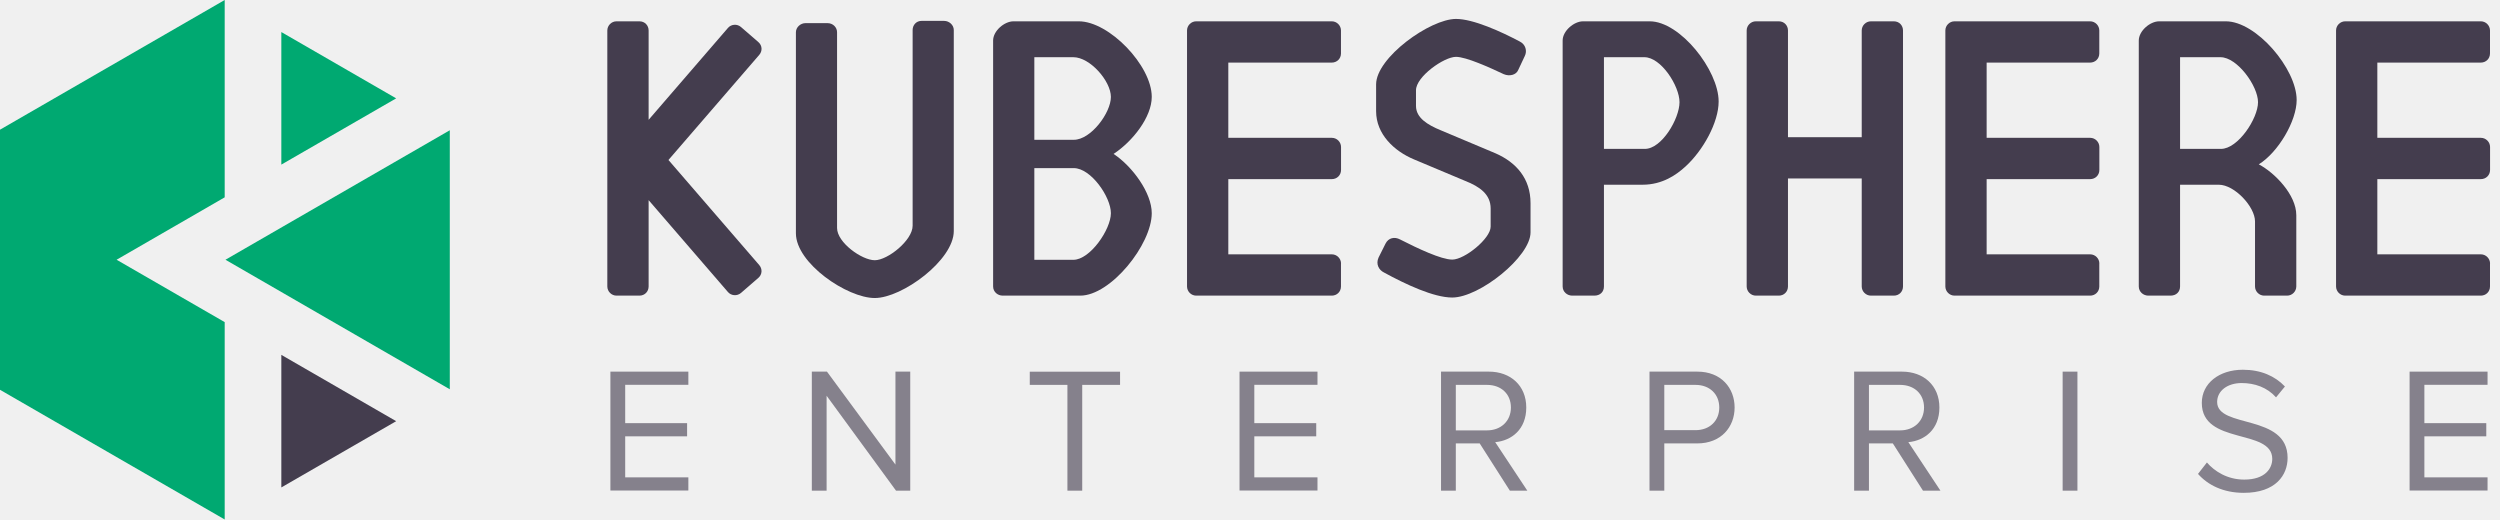
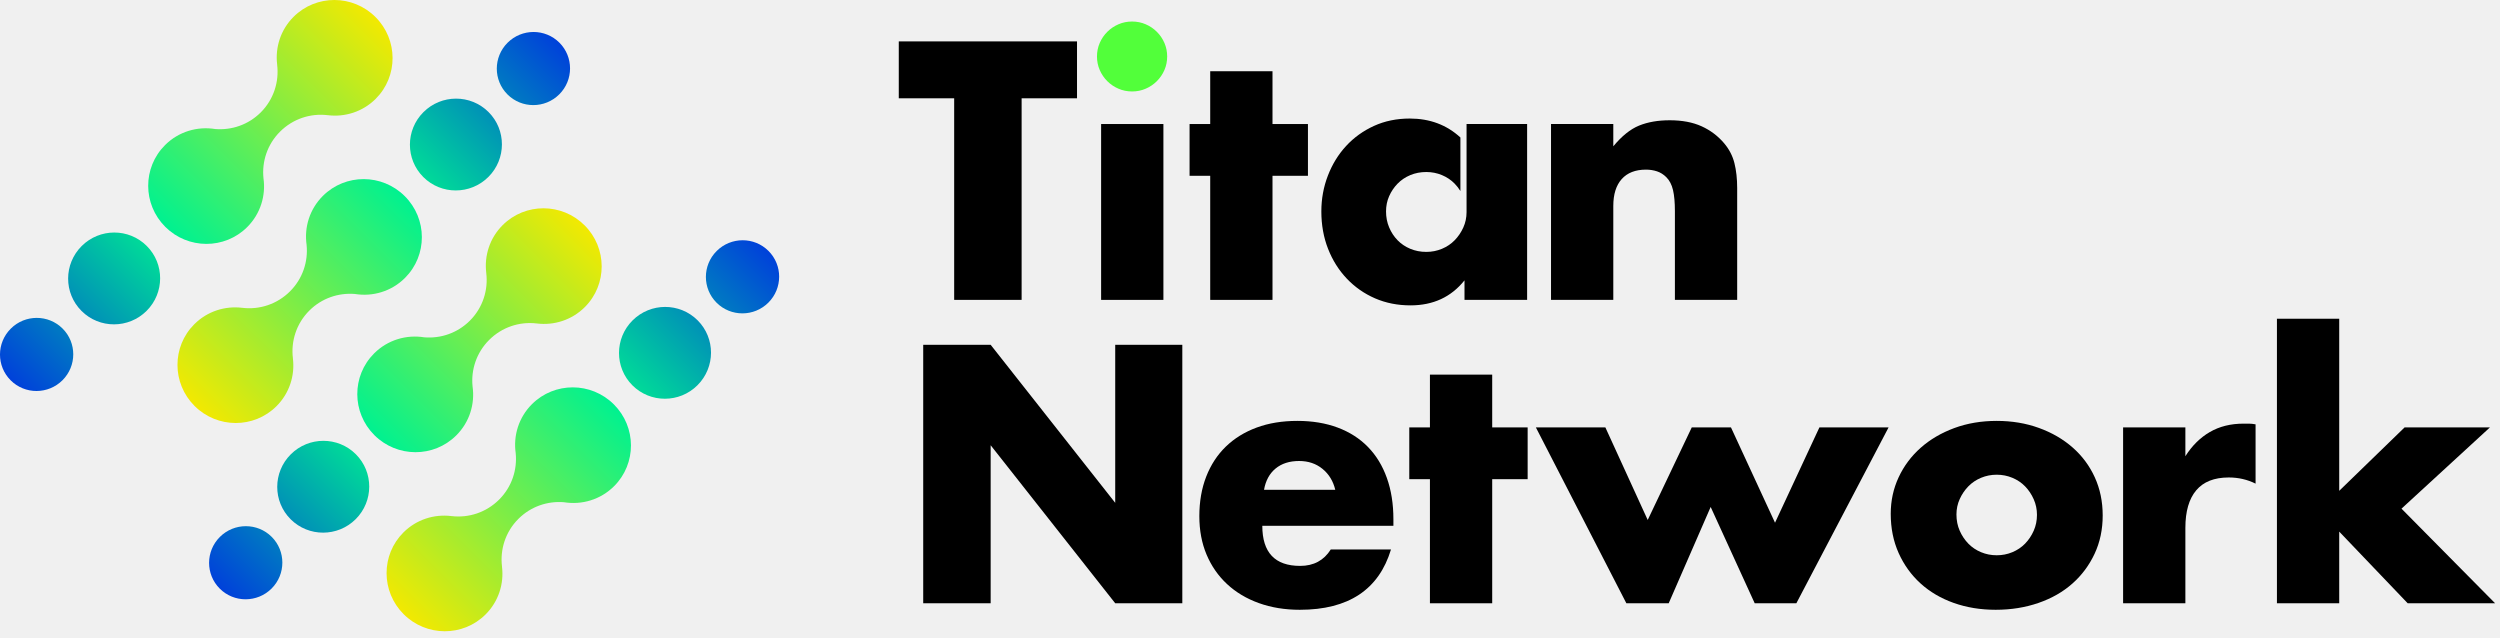
- <svg xmlns="http://www.w3.org/2000/svg" width="154" height="32" viewBox="0 0 154 32" fill="none">
-   <g clip-path="url(#clip0_13817_577003)">
-     <path d="M24.404 25.945L17.33 21.86V30.026L24.404 25.945Z" fill="#443D4E" />
-     <path d="M24.404 6.059L17.33 1.974V10.14L24.404 6.059Z" fill="#00A971" />
-     <path d="M7.182 16L13.841 12.156V0L0 7.989V24.011L13.841 32V19.843L7.182 16Z" fill="#00A971" />
-     <path d="M13.888 16L27.707 23.98V8.024L13.888 16Z" fill="#00A971" />
-     <path d="M116.66 1.313H115.248C114.941 1.313 114.682 1.568 114.682 1.878V8.451H110.139V1.878C110.139 1.572 109.91 1.313 109.573 1.313H108.161C107.854 1.313 107.595 1.568 107.595 1.878V17.645C107.595 17.952 107.85 18.211 108.161 18.211H109.573C109.906 18.211 110.139 17.956 110.139 17.645V10.995H114.682V17.645C114.682 17.952 114.937 18.211 115.248 18.211H116.66C116.992 18.211 117.225 17.956 117.225 17.645V1.878C117.225 1.572 116.997 1.313 116.66 1.313Z" fill="#443D4E" />
-     <path d="M82.608 16.233C82.608 15.927 82.353 15.667 82.043 15.667H75.664V11.034H82.043C82.349 11.034 82.608 10.8 82.608 10.468V9.056C82.608 8.749 82.353 8.49 82.043 8.49H75.664V3.856H82.038C82.345 3.856 82.604 3.623 82.604 3.291V1.878C82.604 1.572 82.349 1.313 82.038 1.313H75.099H73.686C73.38 1.313 73.121 1.568 73.121 1.878V17.645C73.121 17.952 73.375 18.211 73.686 18.211H74.3H82.038C82.345 18.211 82.604 17.978 82.604 17.645V16.233H82.608Z" fill="#443D4E" />
-     <path d="M129.321 16.233C129.321 15.927 129.067 15.667 128.756 15.667H122.377V11.034H128.756C129.062 11.034 129.321 10.8 129.321 10.468V9.056C129.321 8.749 129.067 8.49 128.756 8.49H122.377V3.856H128.751C129.058 3.856 129.317 3.623 129.317 3.291V1.878C129.317 1.572 129.062 1.313 128.751 1.313H121.812H120.399C120.093 1.313 119.834 1.568 119.834 1.878V17.645C119.834 17.952 120.089 18.211 120.399 18.211H121.013H128.751C129.058 18.211 129.317 17.978 129.317 17.645V16.233H129.321Z" fill="#443D4E" />
-     <path d="M153.388 16.233C153.388 15.927 153.134 15.667 152.823 15.667H146.444V11.034H152.823C153.129 11.034 153.388 10.8 153.388 10.468V9.056C153.388 8.749 153.134 8.49 152.823 8.49H146.444V3.856H152.818C153.125 3.856 153.384 3.623 153.384 3.291V1.878C153.384 1.572 153.129 1.313 152.818 1.313H145.878H144.466C144.16 1.313 143.901 1.568 143.901 1.878V17.645C143.901 17.952 144.155 18.211 144.466 18.211H145.08H152.818C153.125 18.211 153.384 17.978 153.384 17.645V16.233H153.388Z" fill="#443D4E" />
-     <path d="M87.225 5.562V6.525C87.225 7.259 87.937 7.691 88.749 8.024L92.126 9.445C93.396 10.002 94.281 10.991 94.281 12.515V14.316C94.281 15.814 91.133 18.328 89.457 18.328C88.317 18.328 86.59 17.516 85.247 16.782C84.94 16.631 84.737 16.272 84.919 15.866L85.351 15.002C85.528 14.648 85.908 14.571 86.24 14.748C87.333 15.305 88.779 15.991 89.462 15.991C90.222 15.991 91.824 14.696 91.824 13.962V12.843C91.824 11.979 91.163 11.5 90.252 11.142L87.104 9.82C85.886 9.311 84.768 8.27 84.768 6.849V5.199C84.768 3.55 88.093 1.166 89.691 1.166C90.757 1.166 92.48 1.952 93.625 2.561C93.979 2.738 94.083 3.144 93.927 3.45L93.521 4.314C93.396 4.616 92.99 4.72 92.632 4.569C91.768 4.163 90.321 3.502 89.686 3.502C88.952 3.502 87.225 4.72 87.225 5.558V5.562Z" fill="#443D4E" />
-     <path d="M136.68 11.379H134.292V17.645C134.292 17.978 134.059 18.211 133.701 18.211H132.34C132.034 18.211 131.749 17.982 131.749 17.645V2.496C131.749 1.904 132.444 1.313 133.005 1.313H137.112C138.986 1.313 141.474 4.236 141.474 6.162C141.474 7.445 140.347 9.375 139.142 10.123C140.118 10.636 141.452 11.997 141.452 13.253V17.645C141.452 17.952 141.197 18.211 140.886 18.211H139.474C139.168 18.211 138.909 17.956 138.909 17.645V13.638C138.909 12.739 137.652 11.379 136.676 11.379H136.68ZM136.784 3.524H134.292V9.172H136.81C137.864 9.172 139.094 7.298 139.094 6.296C139.094 5.294 137.812 3.524 136.784 3.524Z" fill="#443D4E" />
-     <path d="M101.191 11.379H98.803V17.645C98.803 17.978 98.57 18.211 98.211 18.211H96.851C96.544 18.211 96.259 17.982 96.259 17.645V2.496C96.259 1.904 96.955 1.313 97.516 1.313H101.623C103.497 1.313 105.868 4.327 105.868 6.253C105.868 7.536 104.918 9.263 103.817 10.265C103.277 10.757 102.417 11.379 101.182 11.379H101.191ZM101.295 3.524H98.803V9.172H101.321C102.374 9.172 103.458 7.298 103.458 6.296C103.458 5.294 102.322 3.524 101.295 3.524Z" fill="#443D4E" />
-     <path d="M53.882 18.358C52.193 18.358 49.028 16.22 49.028 14.372V1.986C49.028 1.68 49.309 1.425 49.62 1.425H50.975C51.308 1.425 51.563 1.68 51.563 1.986V14.044C51.563 14.942 53.092 16.03 53.886 16.03C54.681 16.03 56.218 14.804 56.218 13.905V1.848C56.218 1.542 56.447 1.287 56.758 1.287H58.161C58.472 1.287 58.753 1.542 58.753 1.848V14.234C58.753 16.026 55.575 18.358 53.886 18.358H53.882Z" fill="#443D4E" />
-     <path d="M68.599 9.479C69.77 8.71 70.948 7.212 70.948 5.968C70.948 4.042 68.327 1.313 66.453 1.313H62.432C61.867 1.313 61.176 1.904 61.176 2.496V17.645C61.176 17.978 61.456 18.211 61.767 18.211H66.544C68.418 18.211 70.948 15.059 70.948 13.132C70.948 11.889 69.77 10.261 68.599 9.483V9.479ZM63.715 3.524H66.12C67.148 3.524 68.431 4.996 68.431 5.972C68.431 6.948 67.2 8.611 66.146 8.611H63.715V3.524ZM66.12 16.004H63.715V10.356H66.146C67.2 10.356 68.431 12.131 68.431 13.132C68.431 14.134 67.148 16.004 66.12 16.004Z" fill="#443D4E" />
-     <path d="M41.177 9.855L46.769 3.381C46.972 3.148 46.964 2.803 46.709 2.587L45.642 1.663C45.409 1.46 45.046 1.485 44.843 1.719L39.955 7.38V1.878C39.955 1.572 39.726 1.313 39.389 1.313H37.977C37.67 1.313 37.411 1.568 37.411 1.878V17.645C37.411 17.952 37.666 18.211 37.977 18.211H39.389C39.721 18.211 39.955 17.956 39.955 17.645V12.329L44.843 17.991C45.046 18.224 45.405 18.25 45.642 18.047L46.709 17.123C46.964 16.902 46.968 16.561 46.769 16.328L41.177 9.855Z" fill="#443D4E" />
-     <path d="M37.601 30.225V22.892H42.403V23.704H38.512V26.066H42.325V26.878H38.512V29.405H42.403V30.216H37.601V30.225Z" fill="#85818C" />
-     <path d="M55.195 30.225L50.919 24.378V30.225H50.008V22.892H50.941L55.16 28.619V22.892H56.071V30.225H55.19H55.195Z" fill="#85818C" />
-     <path d="M65.753 30.225V23.708H63.434V22.896H68.996V23.708H66.665V30.225H65.753Z" fill="#85818C" />
-     <path d="M76.355 30.225V22.892H81.157V23.704H77.266V26.066H81.08V26.878H77.266V29.405H81.157V30.216H76.355V30.225Z" fill="#85818C" />
-     <path d="M93.007 30.225L91.15 27.314H89.678V30.225H88.767V22.892H91.712C93.05 22.892 94.018 23.752 94.018 25.103C94.018 26.455 93.107 27.146 92.105 27.237L94.083 30.225H93.007ZM93.072 25.103C93.072 24.266 92.468 23.709 91.6 23.709H89.678V26.511H91.6C92.468 26.511 93.072 25.928 93.072 25.103Z" fill="#85818C" />
-     <path d="M101.61 30.225V22.892H104.555C106.027 22.892 106.852 23.903 106.852 25.103C106.852 26.304 106.019 27.314 104.555 27.314H102.521V30.225H101.61ZM105.907 25.103C105.907 24.279 105.315 23.709 104.443 23.709H102.521V26.498H104.443C105.311 26.498 105.907 25.928 105.907 25.103Z" fill="#85818C" />
-     <path d="M118.456 30.225L116.599 27.314H115.127V30.225H114.215V22.892H117.161C118.499 22.892 119.467 23.752 119.467 25.103C119.467 26.455 118.555 27.146 117.554 27.237L119.531 30.225H118.456ZM118.521 25.103C118.521 24.266 117.916 23.709 117.048 23.709H115.127V26.511H117.048C117.916 26.511 118.521 25.928 118.521 25.103Z" fill="#85818C" />
-     <path d="M127.059 30.225V22.892H127.97V30.225H127.059Z" fill="#85818C" />
-     <path d="M135.397 29.193L135.946 28.489C136.417 29.037 137.211 29.543 138.243 29.543C139.552 29.543 139.971 28.839 139.971 28.269C139.971 26.377 135.631 27.431 135.631 24.818C135.631 23.609 136.706 22.776 138.157 22.776C139.267 22.776 140.135 23.16 140.752 23.808L140.204 24.477C139.655 23.86 138.887 23.596 138.084 23.596C137.216 23.596 136.576 24.071 136.576 24.762C136.576 26.412 140.916 25.466 140.916 28.204C140.916 29.258 140.191 30.359 138.213 30.359C136.948 30.359 136.002 29.875 135.397 29.193Z" fill="#85818C" />
-     <path d="M148.431 30.225V22.892H153.233V23.704H149.342V26.066H153.155V26.878H149.342V29.405H153.233V30.216H148.431V30.225Z" fill="#85818C" />
+ <svg xmlns="http://www.w3.org/2000/svg" width="243px" height="62px" viewBox="0 0 243 62" version="1.1">
+   <defs>
+     <linearGradient x1="14.579%" y1="85.281%" x2="85.281%" y2="14.58%" id="linearGradient-1">
+       <stop stop-color="#0091B7" offset="0%" />
+       <stop stop-color="#00DA99" offset="100%" />
+     </linearGradient>
+     <linearGradient x1="14.579%" y1="85.281%" x2="85.28%" y2="14.579%" id="linearGradient-2">
+       <stop stop-color="#0041DA" offset="0%" />
+       <stop stop-color="#007AC2" offset="100%" />
+     </linearGradient>
+     <linearGradient x1="6.99%" y1="92.84%" x2="92.84%" y2="6.99%" id="linearGradient-3">
+       <stop stop-color="#00F190" offset="0%" />
+       <stop stop-color="#F2E901" offset="100%" />
+     </linearGradient>
+     <linearGradient x1="14.58%" y1="85.281%" x2="85.28%" y2="14.58%" id="linearGradient-4">
+       <stop stop-color="#0091B7" offset="0%" />
+       <stop stop-color="#00DA99" offset="100%" />
+     </linearGradient>
+     <linearGradient x1="14.579%" y1="85.282%" x2="85.28%" y2="14.579%" id="linearGradient-5">
+       <stop stop-color="#0041DA" offset="0%" />
+       <stop stop-color="#007AC2" offset="100%" />
+     </linearGradient>
+     <linearGradient x1="6.99%" y1="92.84%" x2="92.84%" y2="6.991%" id="linearGradient-6">
+       <stop stop-color="#00F190" offset="0%" />
+       <stop stop-color="#F2E901" offset="100%" />
+     </linearGradient>
+     <linearGradient x1="85.42%" y1="14.719%" x2="14.72%" y2="85.42%" id="linearGradient-7">
+       <stop stop-color="#0091B7" offset="0%" />
+       <stop stop-color="#00DA99" offset="100%" />
+     </linearGradient>
+     <linearGradient x1="85.421%" y1="14.719%" x2="14.72%" y2="85.421%" id="linearGradient-8">
+       <stop stop-color="#0041DA" offset="0%" />
+       <stop stop-color="#007AC2" offset="100%" />
+     </linearGradient>
+     <linearGradient x1="93.01%" y1="7.16%" x2="7.16%" y2="93.009%" id="linearGradient-9">
+       <stop stop-color="#00F190" offset="0%" />
+       <stop stop-color="#F2E901" offset="100%" />
+     </linearGradient>
+     <linearGradient x1="85.421%" y1="14.719%" x2="14.719%" y2="85.42%" id="linearGradient-10">
+       <stop stop-color="#0091B7" offset="0%" />
+       <stop stop-color="#00DA99" offset="100%" />
+     </linearGradient>
+     <linearGradient x1="85.421%" y1="14.719%" x2="14.72%" y2="85.42%" id="linearGradient-11">
+       <stop stop-color="#0041DA" offset="0%" />
+       <stop stop-color="#007AC2" offset="100%" />
+     </linearGradient>
+     <linearGradient x1="93.01%" y1="7.16%" x2="7.16%" y2="93.009%" id="linearGradient-12">
+       <stop stop-color="#00F190" offset="0%" />
+       <stop stop-color="#F2E901" offset="100%" />
+     </linearGradient>
+   </defs>
+   <g id="页面-1" stroke="none" stroke-width="1" fill="none" fill-rule="evenodd">
+     <g id="598bec02d131f96ad816e671875c16fa">
+       <path d="M14.25,30.215 C16,28.469 16.005,25.643 14.262,23.904 C12.519,22.164 9.688,22.169 7.939,23.915 C6.189,25.661 6.184,28.487 7.927,30.226 C9.67,31.966 12.501,31.96 14.25,30.215 Z" id="路径" fill="url(#linearGradient-1)" fill-rule="nonzero" />
+       <path d="M6.073,36.96 C7.467,35.57 7.471,33.32 6.083,31.935 C4.695,30.55 2.441,30.554 1.048,31.944 C-0.346,33.334 -0.35,35.584 1.038,36.969 C2.426,38.355 4.68,38.35 6.073,36.96 Z" id="路径" fill="url(#linearGradient-2)" fill-rule="nonzero" />
+       <path d="M36.498,1.657 C38.703,3.858 38.713,7.416 36.521,9.604 C35.254,10.869 33.528,11.399 31.872,11.197 L31.826,11.193 C30.179,11.001 28.477,11.542 27.218,12.799 C25.981,14.034 25.445,15.705 25.609,17.322 C25.85,19.009 25.323,20.779 24.028,22.072 C21.835,24.261 18.27,24.25 16.065,22.05 C13.86,19.849 13.85,16.291 16.043,14.103 C17.368,12.78 19.195,12.261 20.919,12.542 C22.506,12.672 24.133,12.134 25.343,10.927 C26.612,9.66 27.143,7.933 26.937,6.277 L26.94,6.274 C26.737,4.621 27.268,2.899 28.535,1.635 C30.728,-0.554 34.293,-0.544 36.498,1.657 Z" id="路径" fill="url(#linearGradient-3)" />
+       <path d="M34.575,50.461 C36.324,48.715 36.329,45.889 34.586,44.15 C32.843,42.41 30.012,42.416 28.263,44.161 C26.514,45.907 26.508,48.733 28.251,50.472 C29.994,52.212 32.825,52.207 34.575,50.461 Z" id="路径" fill="url(#linearGradient-4)" fill-rule="nonzero" />
+       <path d="M26.398,57.206 C27.791,55.816 27.795,53.566 26.407,52.181 C25.019,50.796 22.765,50.8 21.372,52.19 C19.979,53.58 19.974,55.83 21.362,57.216 C22.75,58.601 25.005,58.596 26.398,57.206 Z" id="路径" fill="url(#linearGradient-5)" fill-rule="nonzero" />
+       <path d="M56.823,21.903 C59.028,24.104 59.038,27.662 56.845,29.85 C55.578,31.115 53.852,31.645 52.196,31.443 L52.15,31.439 C50.504,31.247 48.802,31.788 47.543,33.045 C46.305,34.28 45.769,35.951 45.934,37.568 C46.174,39.255 45.648,41.026 44.352,42.318 C42.16,44.507 38.595,44.497 36.389,42.296 C34.184,40.095 34.174,36.537 36.367,34.349 C37.692,33.026 39.519,32.507 41.243,32.788 C42.83,32.918 44.457,32.38 45.667,31.173 C46.937,29.906 47.468,28.179 47.262,26.523 L47.264,26.521 C47.061,24.867 47.593,23.145 48.86,21.881 C51.052,19.692 54.617,19.702 56.823,21.903 Z" id="路径" fill="url(#linearGradient-6)" />
+       <path d="M41.159,10.9 C39.41,12.646 39.405,15.471 41.147,17.211 C42.89,18.95 45.721,18.945 47.471,17.199 C49.22,15.453 49.226,12.627 47.483,10.888 C45.74,9.149 42.909,9.154 41.159,10.9 Z" id="路径" fill="url(#linearGradient-7)" fill-rule="nonzero" />
+       <path d="M49.336,4.154 C47.943,5.544 47.939,7.794 49.327,9.179 C50.715,10.565 52.969,10.56 54.362,9.17 C55.755,7.78 55.759,5.53 54.372,4.145 C52.984,2.76 50.729,2.764 49.336,4.154 Z" id="路径" fill="url(#linearGradient-8)" fill-rule="nonzero" />
+       <path d="M18.911,39.459 C16.706,37.258 16.696,33.7 18.889,31.512 C20.156,30.247 21.882,29.717 23.538,29.919 L23.584,29.924 C25.23,30.115 26.932,29.574 28.191,28.317 C29.429,27.082 29.965,25.411 29.8,23.794 C29.56,22.107 30.086,20.337 31.382,19.044 C33.574,16.856 37.139,16.866 39.344,19.066 C41.55,21.267 41.56,24.825 39.367,27.013 C38.042,28.336 36.215,28.856 34.49,28.574 C32.904,28.444 31.277,28.982 30.067,30.189 C28.797,31.457 28.266,33.183 28.472,34.839 L28.47,34.842 C28.673,36.495 28.141,38.217 26.874,39.482 C24.682,41.67 21.116,41.66 18.911,39.459 Z" id="路径" fill="url(#linearGradient-9)" />
+       <path d="M61.483,31.146 C59.734,32.892 59.729,35.717 61.472,37.457 C63.215,39.196 66.046,39.191 67.795,37.445 C69.544,35.699 69.55,32.874 67.807,31.134 C66.064,29.395 63.233,29.4 61.483,31.146 Z" id="路径" fill="url(#linearGradient-10)" fill-rule="nonzero" />
+       <path d="M69.66,24.398 C68.267,25.789 68.263,28.038 69.651,29.424 C71.039,30.809 73.293,30.805 74.686,29.414 C76.079,28.024 76.084,25.774 74.696,24.389 C73.308,23.004 71.054,23.008 69.66,24.398 Z" id="路径" fill="url(#linearGradient-11)" fill-rule="nonzero" />
+       <path d="M39.236,59.701 C37.031,57.501 37.02,53.943 39.213,51.754 C40.48,50.49 42.206,49.959 43.862,50.161 L43.908,50.166 C45.554,50.357 47.257,49.816 48.516,48.56 C49.753,47.325 50.289,45.653 50.125,44.036 C49.884,42.35 50.411,40.579 51.706,39.286 C53.899,37.098 57.464,37.108 59.669,39.309 C61.874,41.509 61.884,45.067 59.691,47.256 C58.366,48.578 56.539,49.098 54.815,48.816 C53.228,48.686 51.601,49.224 50.391,50.432 C49.121,51.699 48.59,53.425 48.797,55.082 L48.794,55.084 C48.997,56.737 48.466,58.459 47.198,59.724 C45.006,61.912 41.441,61.902 39.236,59.701 Z" id="路径" fill="url(#linearGradient-12)" />
+       <polygon id="路径" fill="#000000" fill-rule="nonzero" points="99.301 9.555 99.301 29.148 92.746 29.148 92.746 9.555 87.361 9.555 87.361 4.024 104.686 4.024 104.686 9.555" />
+       <polygon id="路径" fill="#000000" fill-rule="nonzero" points="113.083 12.055 113.083 29.149 107.029 29.149 107.029 12.055" />
+       <path d="M106.626,5.491 C106.626,5.025 106.716,4.586 106.894,4.175 C107.072,3.764 107.318,3.403 107.63,3.092 C107.942,2.781 108.304,2.537 108.717,2.359 C109.129,2.181 109.57,2.092 110.038,2.092 C110.506,2.092 110.947,2.181 111.359,2.359 C111.772,2.537 112.134,2.781 112.446,3.092 C112.758,3.403 113.004,3.764 113.182,4.175 C113.36,4.586 113.449,5.025 113.449,5.491 C113.449,5.958 113.36,6.396 113.182,6.807 C113.004,7.218 112.758,7.579 112.446,7.89 C112.134,8.201 111.772,8.445 111.359,8.623 C110.947,8.801 110.506,8.89 110.038,8.89 C109.57,8.89 109.129,8.801 108.717,8.623 C108.304,8.445 107.942,8.201 107.63,7.89 C107.318,7.579 107.072,7.218 106.894,6.807 C106.716,6.396 106.626,5.958 106.626,5.491 Z" id="路径" fill="#52FF3A" fill-rule="nonzero" />
+       <polygon id="路径" fill="#000000" fill-rule="nonzero" points="123.687 17.087 123.687 29.149 117.633 29.149 117.633 17.087 115.626 17.087 115.626 12.056 117.633 12.056 117.633 6.924 123.687 6.924 123.687 12.056 127.132 12.056 127.132 17.087" />
+       <path d="M137.031,11.522 C138.974,11.522 140.615,12.135 141.952,13.363 L141.951,18.569 C141.791,18.308 141.606,18.069 141.395,17.853 C141.05,17.498 140.637,17.22 140.158,17.02 C139.679,16.82 139.171,16.72 138.636,16.72 C138.079,16.72 137.56,16.82 137.081,17.02 C136.602,17.22 136.189,17.498 135.843,17.853 C135.498,18.208 135.225,18.614 135.024,19.069 C134.823,19.525 134.723,20.019 134.723,20.552 C134.723,21.107 134.823,21.624 135.024,22.101 C135.225,22.579 135.498,22.996 135.843,23.351 C136.189,23.706 136.602,23.984 137.081,24.184 C137.56,24.384 138.079,24.484 138.636,24.484 C139.171,24.484 139.679,24.384 140.158,24.184 C140.637,23.984 141.05,23.706 141.395,23.351 C141.741,22.996 142.02,22.585 142.232,22.118 C142.443,21.652 142.549,21.152 142.549,20.619 L142.549,20.602 L142.549,12.055 L148.436,12.055 L148.436,29.149 L142.349,29.149 L142.349,27.25 C141.055,28.871 139.305,29.682 137.098,29.682 C135.849,29.682 134.701,29.454 133.653,28.999 C132.605,28.543 131.69,27.905 130.91,27.083 C130.13,26.261 129.522,25.295 129.087,24.184 C128.652,23.073 128.435,21.863 128.435,20.552 C128.435,19.33 128.647,18.17 129.071,17.07 C129.494,15.97 130.085,15.01 130.843,14.188 C131.601,13.366 132.504,12.716 133.552,12.238 C134.6,11.761 135.76,11.522 137.031,11.522 Z" id="路径" fill="#000000" fill-rule="nonzero" />
+       <path d="M150.759,12.056 L156.813,12.056 L156.813,14.222 C157.638,13.223 158.474,12.551 159.322,12.206 C160.169,11.862 161.161,11.69 162.298,11.69 C163.502,11.69 164.534,11.884 165.392,12.273 C166.25,12.662 166.981,13.212 167.583,13.922 C168.073,14.5 168.408,15.144 168.586,15.855 C168.764,16.566 168.854,17.377 168.854,18.287 L168.854,29.15 L162.8,29.15 L162.8,20.52 C162.8,19.676 162.739,18.993 162.616,18.471 C162.493,17.949 162.276,17.532 161.964,17.221 C161.696,16.955 161.395,16.766 161.061,16.655 C160.726,16.544 160.369,16.488 159.99,16.488 C158.965,16.488 158.179,16.794 157.632,17.404 C157.086,18.015 156.813,18.887 156.813,20.02 L156.813,29.15 L150.759,29.15 L150.759,12.056 Z" id="路径" fill="#000000" fill-rule="nonzero" />
+       <polygon id="路径" fill="#000000" fill-rule="nonzero" points="89.736 58.638 89.736 33.514 96.292 33.514 108.399 48.875 108.399 33.514 114.921 33.514 114.921 58.638 108.399 58.638 96.292 43.277 96.292 58.638" />
+       <path d="M129.787,47.608 C129.586,46.764 129.174,46.086 128.549,45.576 C127.925,45.065 127.167,44.809 126.275,44.809 C125.339,44.809 124.575,45.054 123.984,45.542 C123.393,46.031 123.02,46.72 122.864,47.608 L129.787,47.608 Z M122.696,51.107 C122.696,53.706 123.923,55.005 126.375,55.005 C127.691,55.005 128.683,54.472 129.352,53.406 L135.205,53.406 C134.023,57.316 131.069,59.271 126.342,59.271 C124.893,59.271 123.566,59.054 122.362,58.621 C121.158,58.188 120.127,57.571 119.268,56.771 C118.41,55.972 117.746,55.017 117.278,53.906 C116.81,52.795 116.576,51.551 116.576,50.174 C116.576,48.752 116.799,47.469 117.245,46.325 C117.691,45.181 118.326,44.209 119.151,43.41 C119.976,42.61 120.974,41.994 122.144,41.56 C123.315,41.127 124.636,40.911 126.108,40.911 C127.557,40.911 128.862,41.127 130.021,41.56 C131.181,41.994 132.162,42.621 132.964,43.443 C133.767,44.265 134.38,45.27 134.804,46.459 C135.228,47.647 135.439,48.985 135.439,50.474 L135.439,51.107 L122.696,51.107 Z" id="形状" fill="#000000" fill-rule="nonzero" />
+       <polygon id="路径" fill="#000000" fill-rule="nonzero" points="145.042 46.576 145.042 58.638 138.989 58.638 138.989 46.576 136.982 46.576 136.982 41.544 138.989 41.544 138.989 36.413 145.042 36.413 145.042 41.544 148.487 41.544 148.487 46.576" />
+       <polygon id="路径" fill="#000000" fill-rule="nonzero" points="156.043 41.545 160.157 50.542 164.438 41.545 168.251 41.545 172.532 50.809 176.846 41.545 183.569 41.545 174.605 58.639 170.558 58.639 166.277 49.276 162.197 58.639 158.083 58.639 149.287 41.545" />
+       <path d="M190.167,50.007 C190.167,50.585 190.273,51.112 190.485,51.59 C190.697,52.068 190.975,52.484 191.321,52.84 C191.667,53.195 192.079,53.473 192.558,53.673 C193.038,53.873 193.545,53.972 194.08,53.972 C194.615,53.972 195.123,53.873 195.602,53.673 C196.081,53.473 196.494,53.195 196.84,52.84 C197.185,52.484 197.464,52.068 197.676,51.59 C197.888,51.112 197.993,50.596 197.993,50.041 C197.993,49.507 197.888,49.002 197.676,48.524 C197.464,48.047 197.185,47.63 196.84,47.275 C196.494,46.92 196.081,46.642 195.602,46.442 C195.123,46.242 194.615,46.142 194.08,46.142 C193.545,46.142 193.038,46.242 192.558,46.442 C192.079,46.642 191.667,46.92 191.321,47.275 C190.975,47.63 190.697,48.041 190.485,48.508 C190.273,48.974 190.167,49.474 190.167,50.007 Z M183.779,49.941 C183.779,48.674 184.035,47.492 184.548,46.392 C185.061,45.292 185.774,44.337 186.689,43.526 C187.603,42.716 188.69,42.077 189.95,41.61 C191.209,41.144 192.586,40.911 194.08,40.911 C195.552,40.911 196.918,41.138 198.177,41.594 C199.437,42.049 200.53,42.682 201.455,43.493 C202.38,44.304 203.1,45.27 203.612,46.392 C204.125,47.514 204.382,48.752 204.382,50.107 C204.382,51.462 204.12,52.701 203.596,53.823 C203.072,54.944 202.353,55.911 201.438,56.721 C200.524,57.532 199.426,58.16 198.144,58.604 C196.862,59.048 195.474,59.271 193.98,59.271 C192.508,59.271 191.148,59.048 189.899,58.604 C188.651,58.16 187.575,57.527 186.672,56.705 C185.769,55.883 185.061,54.9 184.548,53.756 C184.035,52.612 183.779,51.34 183.779,49.941 Z" id="形状" fill="#000000" fill-rule="nonzero" />
+       <path d="M206.365,41.545 L212.419,41.545 L212.419,44.344 C213.065,43.322 213.857,42.539 214.793,41.995 C215.73,41.45 216.822,41.178 218.071,41.178 C218.227,41.178 218.4,41.178 218.589,41.178 C218.779,41.178 218.996,41.2 219.242,41.245 L219.242,47.009 C218.439,46.61 217.569,46.41 216.633,46.41 C215.228,46.41 214.174,46.826 213.472,47.659 C212.77,48.492 212.419,49.708 212.419,51.308 L212.419,58.638 L206.365,58.638 L206.365,41.545 Z" id="路径" fill="#000000" fill-rule="nonzero" />
+       <polygon id="路径" fill="#000000" fill-rule="nonzero" points="227.372 30.981 227.372 47.708 233.726 41.544 242.021 41.544 233.425 49.441 242.523 58.637 234.027 58.637 227.372 51.673 227.372 58.637 221.318 58.637 221.318 30.981" />
+     </g>
  </g>
-   <defs>
-     <clipPath id="clip0_13817_577003">
-       <rect width="154" height="32" fill="white" />
-     </clipPath>
-   </defs>
</svg>
